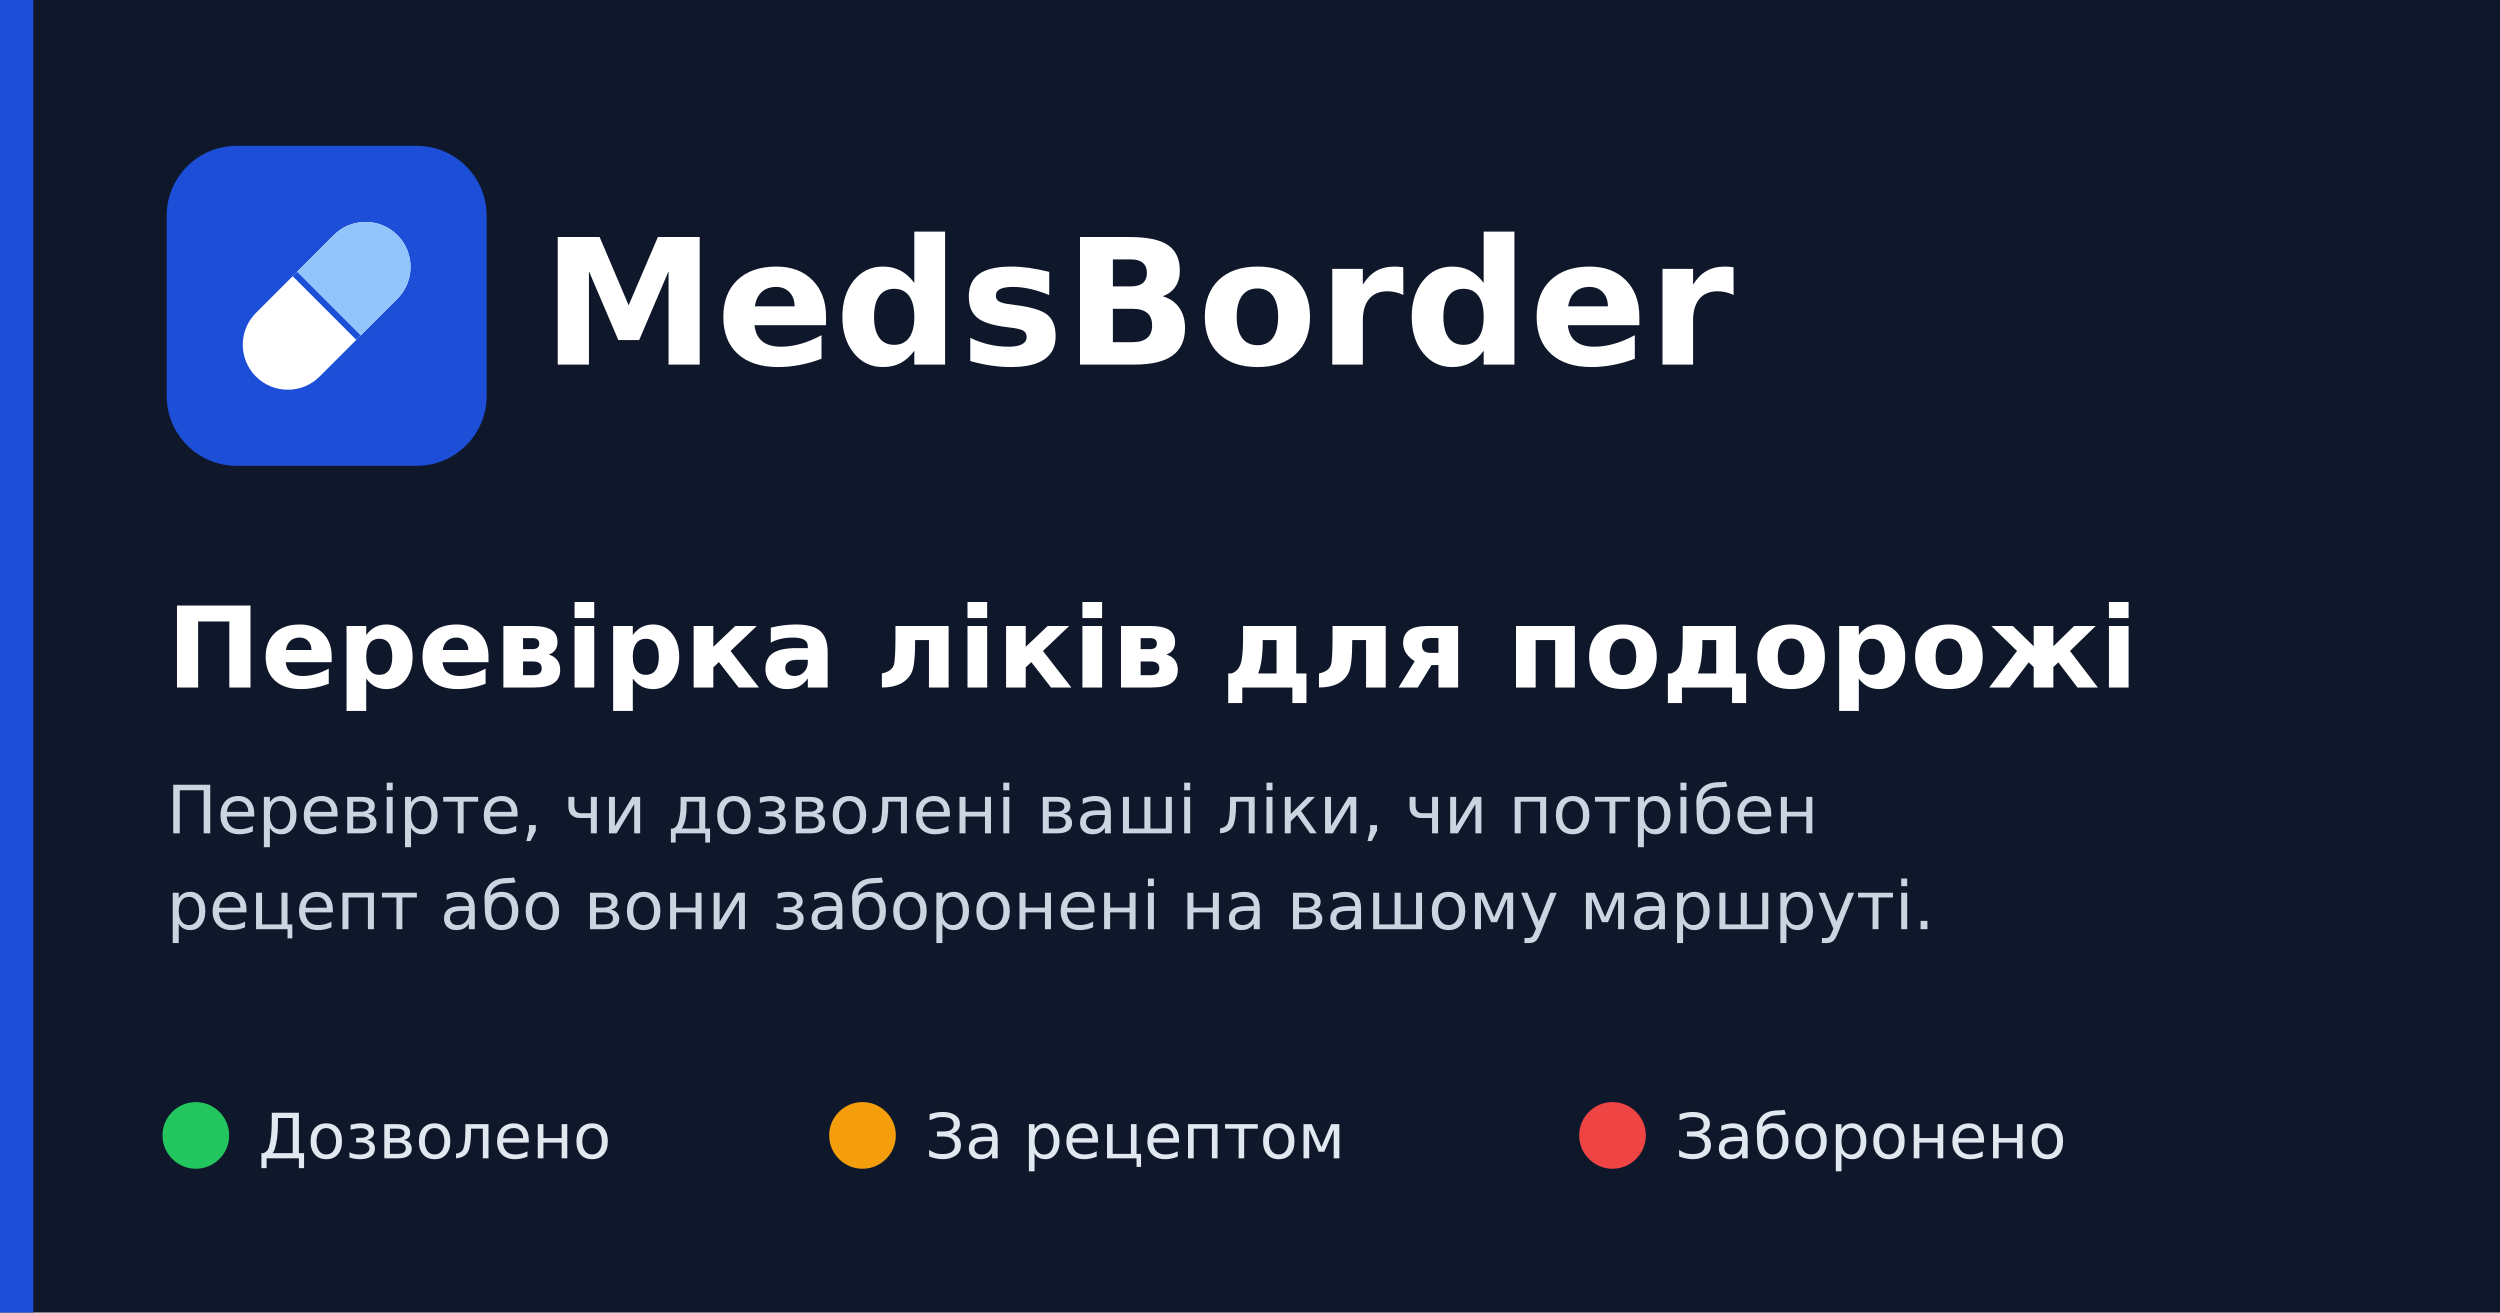
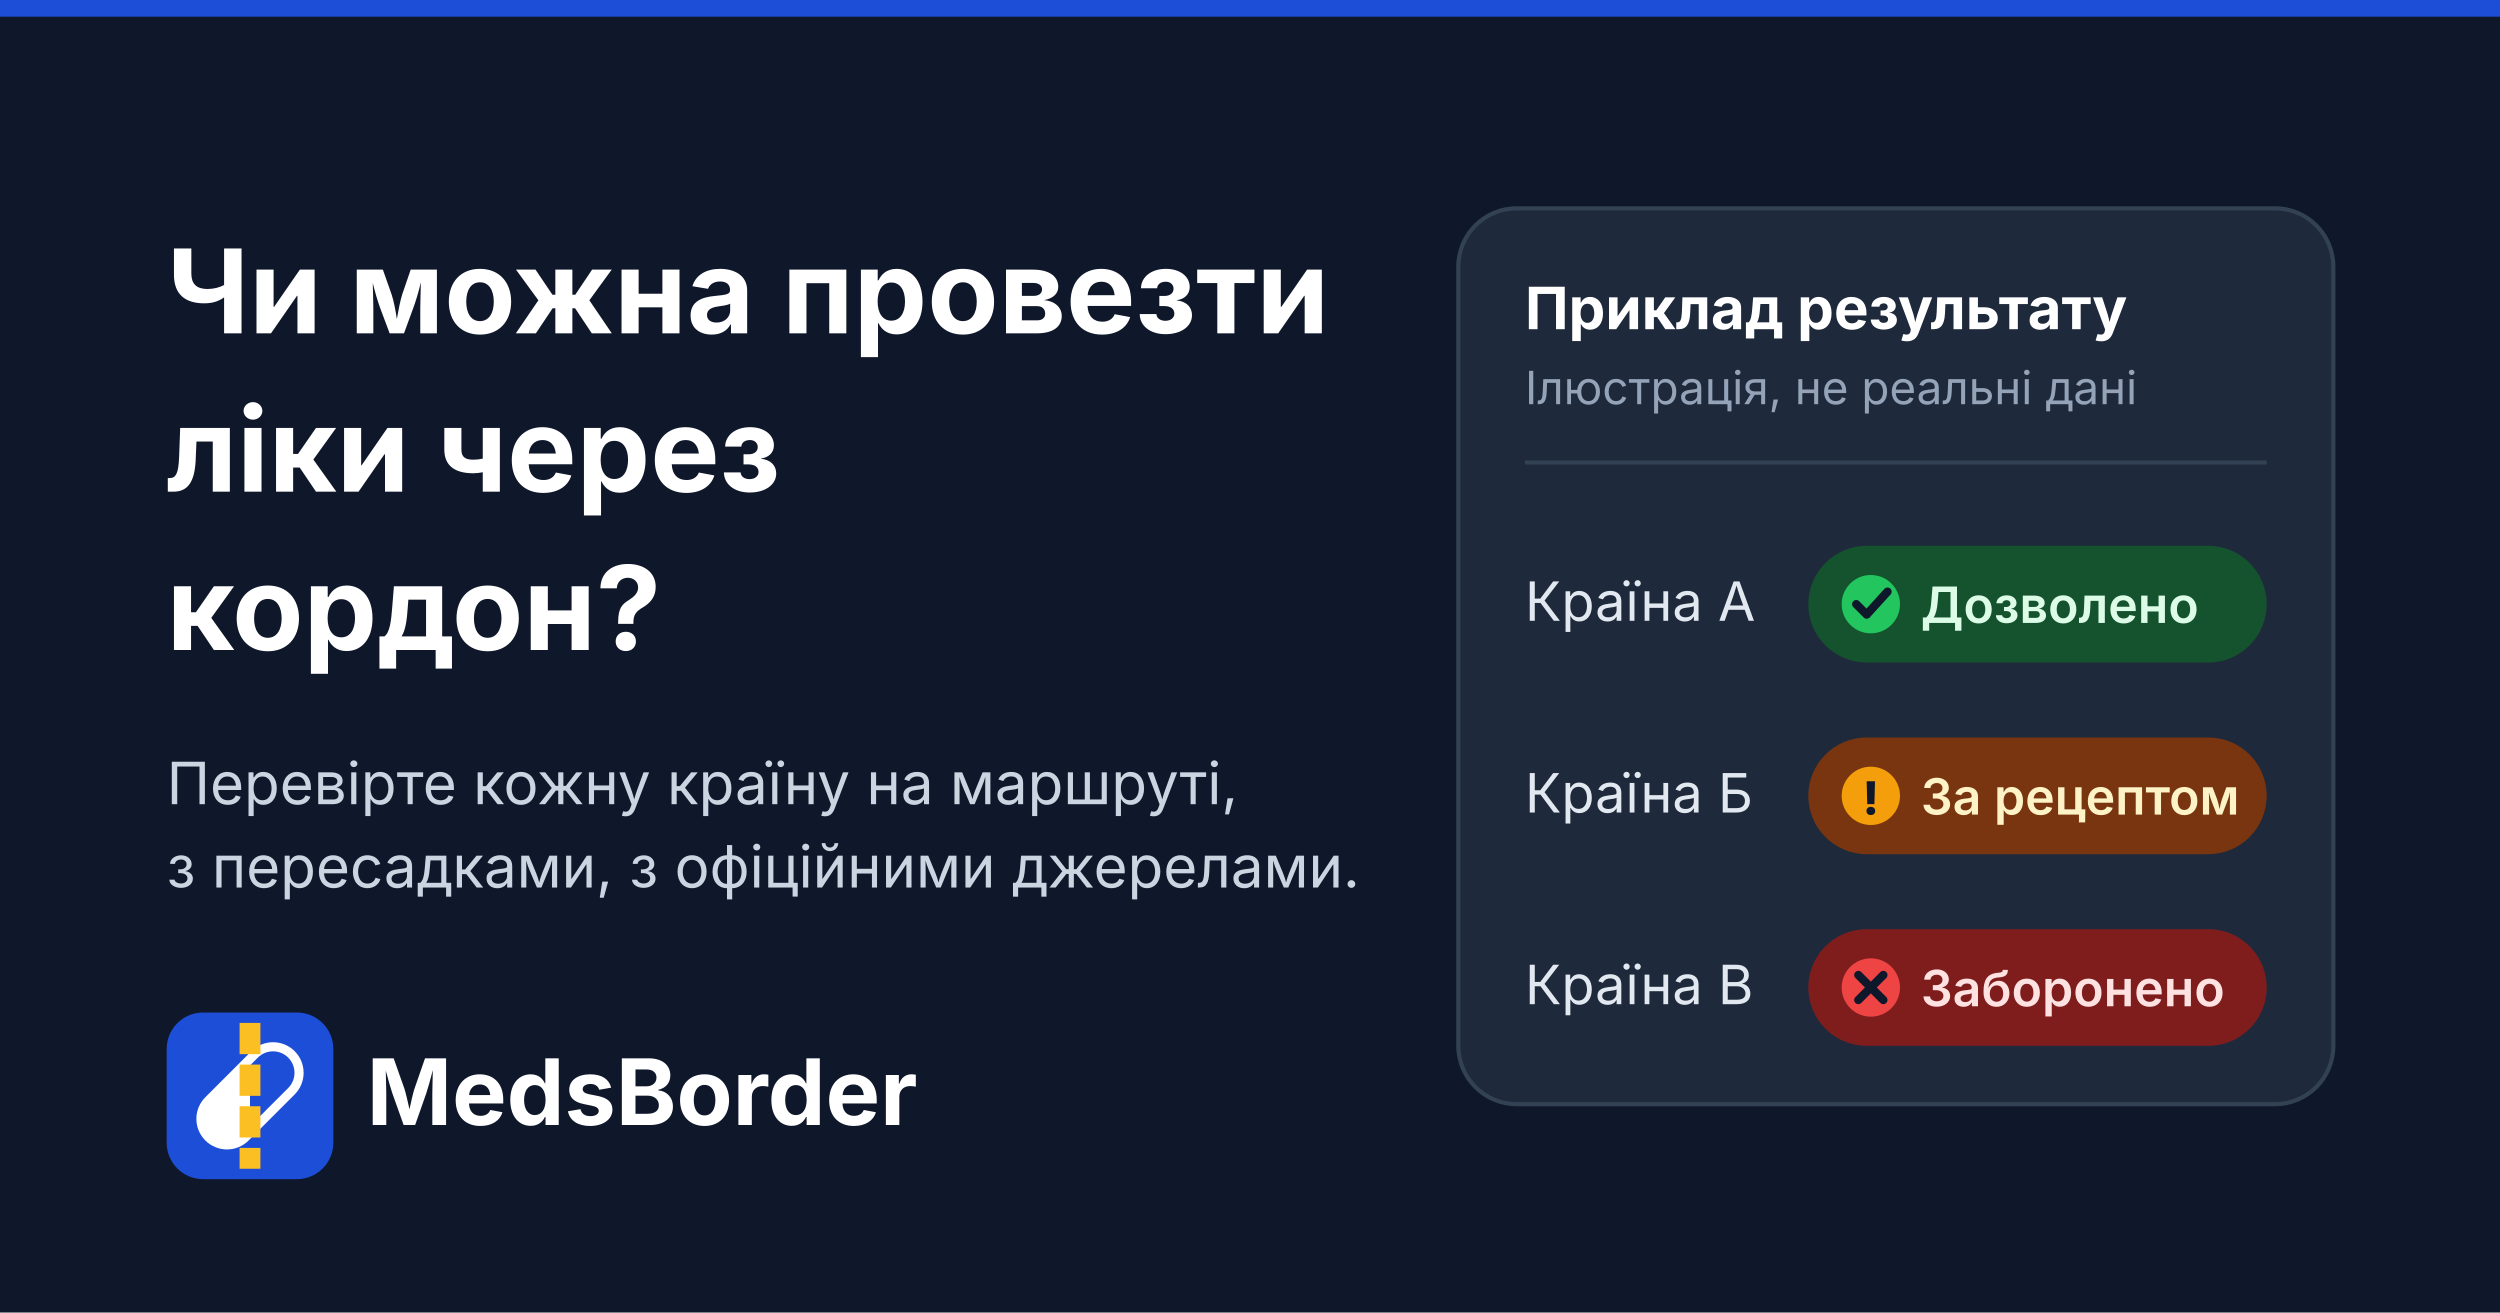
- <svg xmlns="http://www.w3.org/2000/svg" width="1200" height="630" viewBox="0 0 1200 630" font-family="DejaVu Sans, sans-serif">
+ <svg xmlns="http://www.w3.org/2000/svg" width="1200" height="630" viewBox="0 0 1200 630" font-family="Inter, DejaVu Sans, sans-serif">
+   <defs>
+     <clipPath id="left">
+       <rect x="0" y="0" width="256" height="512" />
+     </clipPath>
+   </defs>
  <rect width="1200" height="630" fill="#0f172a" />
-   <rect width="16" height="630" fill="#1d4ed8" />
-   <g transform="translate(80 70) scale(0.3)">
+   <rect width="1200" height="8" fill="#1d4ed8" />
+   <text x="80" y="160" font-size="56" font-weight="700" fill="#ffffff">Чи можна провезти</text>
+   <text x="80" y="236" font-size="56" font-weight="700" fill="#ffffff">ліки через</text>
+   <text x="80" y="312" font-size="56" font-weight="700" fill="#ffffff">кордон?</text>
+   <text x="80" y="386" font-size="28" fill="#cbd5e1">Перевірте кожну країну на маршруті,</text>
+   <text x="80" y="426" font-size="28" fill="#cbd5e1">з пересадками, з офіційними джерелами.</text>
+   <g transform="translate(80 486) scale(0.15625)">
    <rect width="512" height="512" rx="112" fill="#1d4ed8" />
    <g transform="rotate(-45 256 256)">
-       <rect x="96" y="184" width="320" height="144" rx="72" fill="#ffffff" />
-       <path d="M256 184h88a72 72 0 0 1 0 144h-88z" fill="#93c5fd" />
-       <rect x="251" y="184" width="10" height="144" fill="#1d4ed8" />
+       <rect x="76" y="176" width="360" height="160" rx="80" fill="none" stroke="#ffffff" stroke-width="28" />
    </g>
+     <g clip-path="url(#left)">
+       <g transform="rotate(-45 256 256)">
+         <rect x="76" y="176" width="360" height="160" rx="80" fill="#ffffff" />
+       </g>
+     </g>
+     <line x1="256" y1="32" x2="256" y2="480" stroke="#fbbf24" stroke-width="64" stroke-dasharray="96 32" />
  </g>
-   <text x="260" y="175" font-size="84" font-weight="700" fill="#ffffff">MedsBorder</text>
-   <text x="80" y="330" font-size="54" font-weight="700" fill="#ffffff">Перевірка ліків для подорожі</text>
-   <text x="80" y="400" font-size="32" fill="#cbd5e1">Перевірте, чи дозволені ваші ліки, чи потрібен</text>
-   <text x="80" y="446" font-size="32" fill="#cbd5e1">рецепт або вони заборонені на вашому маршруті.</text>
-   <circle cx="94" cy="545" r="16" fill="#22c55e" />
-   <text x="124" y="556" font-size="30" fill="#e2e8f0">Дозволено</text>
-   <circle cx="414" cy="545" r="16" fill="#f59e0b" />
-   <text x="444" y="556" font-size="30" fill="#e2e8f0">За рецептом</text>
-   <circle cx="774" cy="545" r="16" fill="#ef4444" />
-   <text x="804" y="556" font-size="30" fill="#e2e8f0">Заборонено</text>
+   <text x="176" y="540" font-size="44" font-weight="700" fill="#ffffff">MedsBorder</text>
+   <rect x="700" y="100" width="420" height="430" rx="28" fill="#1e293b" stroke="#334155" stroke-width="2" />
+   <text x="732" y="158" font-size="28" font-weight="700" fill="#ffffff">Приклад результату</text>
+   <text x="732" y="194" font-size="22" fill="#94a3b8">Ілюстрація, не реальні дані</text>
+   <line x1="732" y1="222" x2="1088" y2="222" stroke="#334155" stroke-width="2" />
+   <text x="732" y="298" font-size="26" fill="#e2e8f0">Країна А</text>
+   <rect x="868" y="262" width="220" height="56" rx="28" fill="#14532d" />
+   <circle cx="898" cy="290" r="14" fill="#22c55e" />
+   <path d="M891 290l5 5 10-11" fill="none" stroke="#0f172a" stroke-width="4" stroke-linecap="round" stroke-linejoin="round" />
+   <text x="922" y="299" font-size="24" font-weight="600" fill="#dcfce7">Дозволено</text>
+   <text x="732" y="390" font-size="26" fill="#e2e8f0">Країна Б</text>
+   <rect x="868" y="354" width="220" height="56" rx="28" fill="#78350f" />
+   <circle cx="898" cy="382" r="14" fill="#f59e0b" />
+   <text x="898" y="391" font-size="22" font-weight="800" text-anchor="middle" fill="#0f172a">!</text>
+   <text x="922" y="391" font-size="24" font-weight="600" fill="#fef3c7">За рецептом</text>
+   <text x="732" y="482" font-size="26" fill="#e2e8f0">Країна В</text>
+   <rect x="868" y="446" width="220" height="56" rx="28" fill="#7f1d1d" />
+   <circle cx="898" cy="474" r="14" fill="#ef4444" />
+   <path d="M892 468l12 12M904 468l-12 12" stroke="#0f172a" stroke-width="4" stroke-linecap="round" />
+   <text x="922" y="483" font-size="24" font-weight="600" fill="#fee2e2">Заборонено</text>
</svg>
